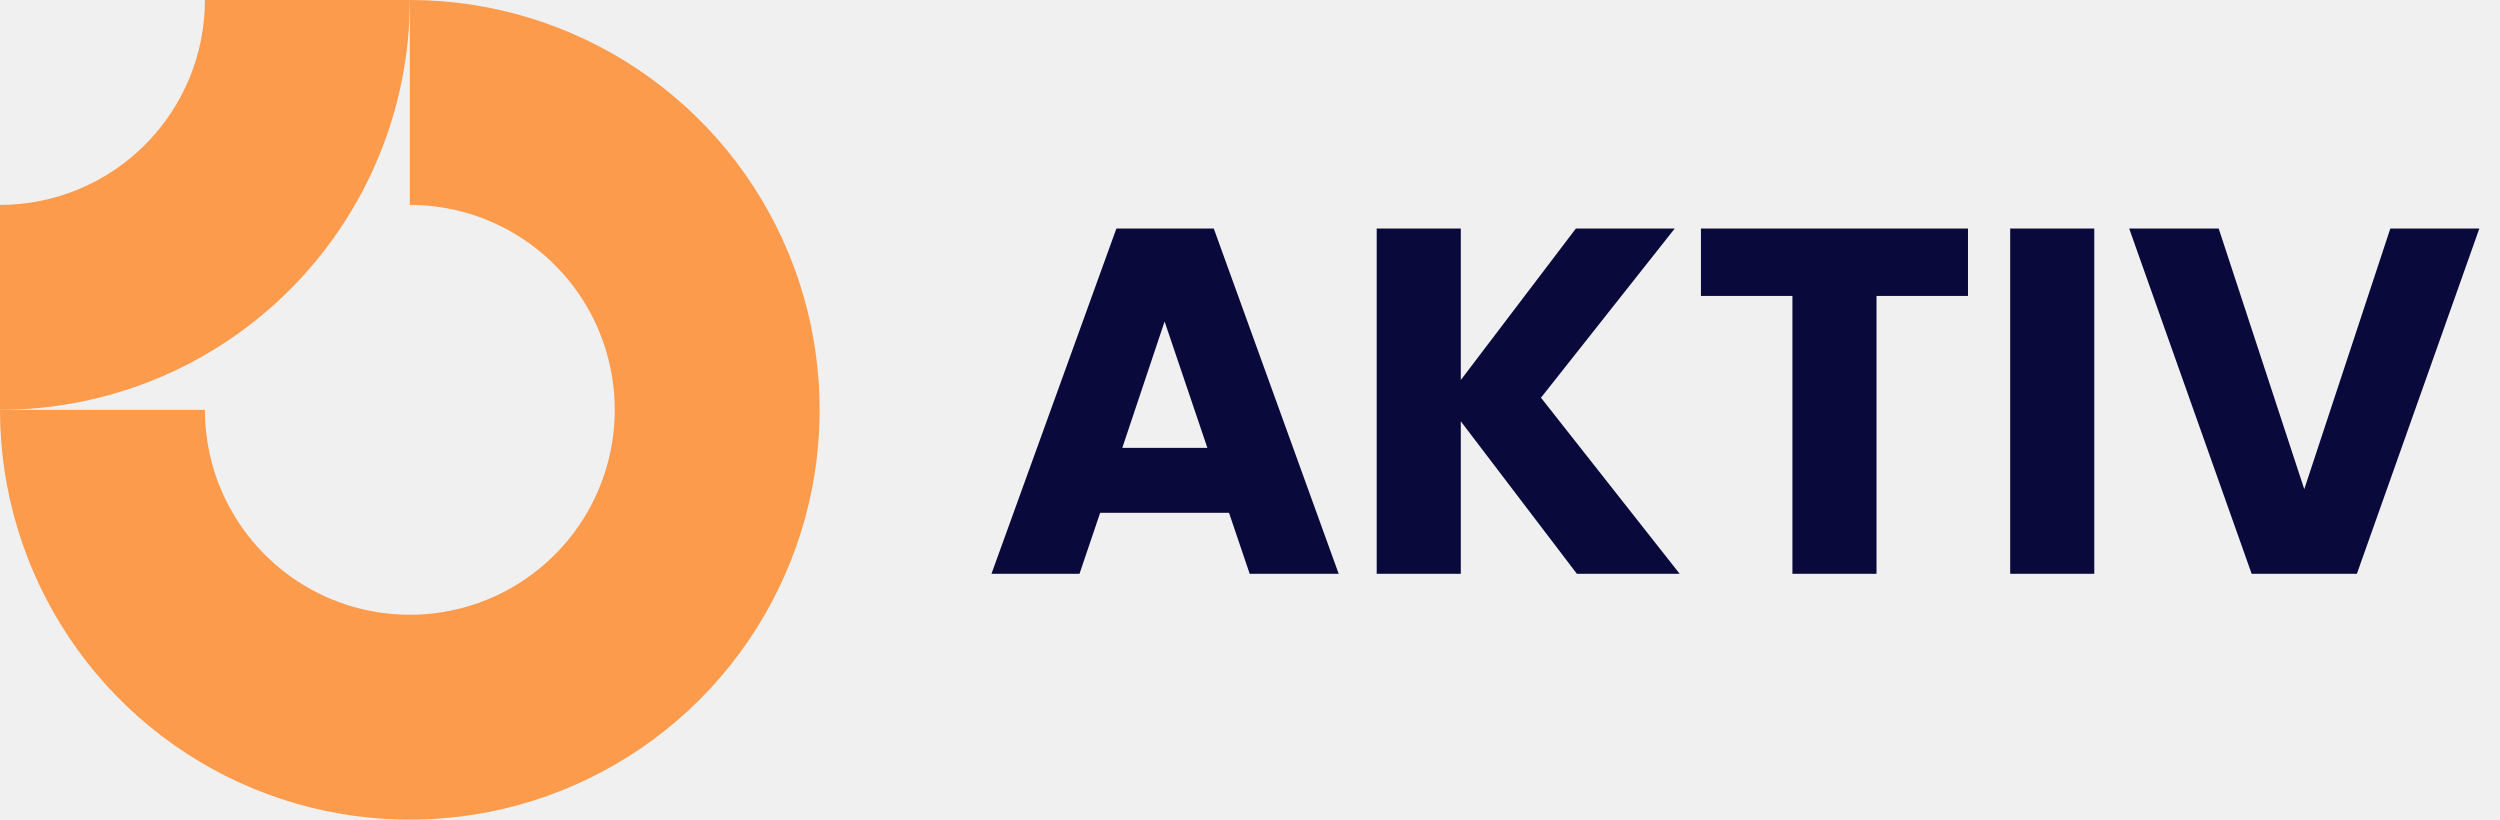
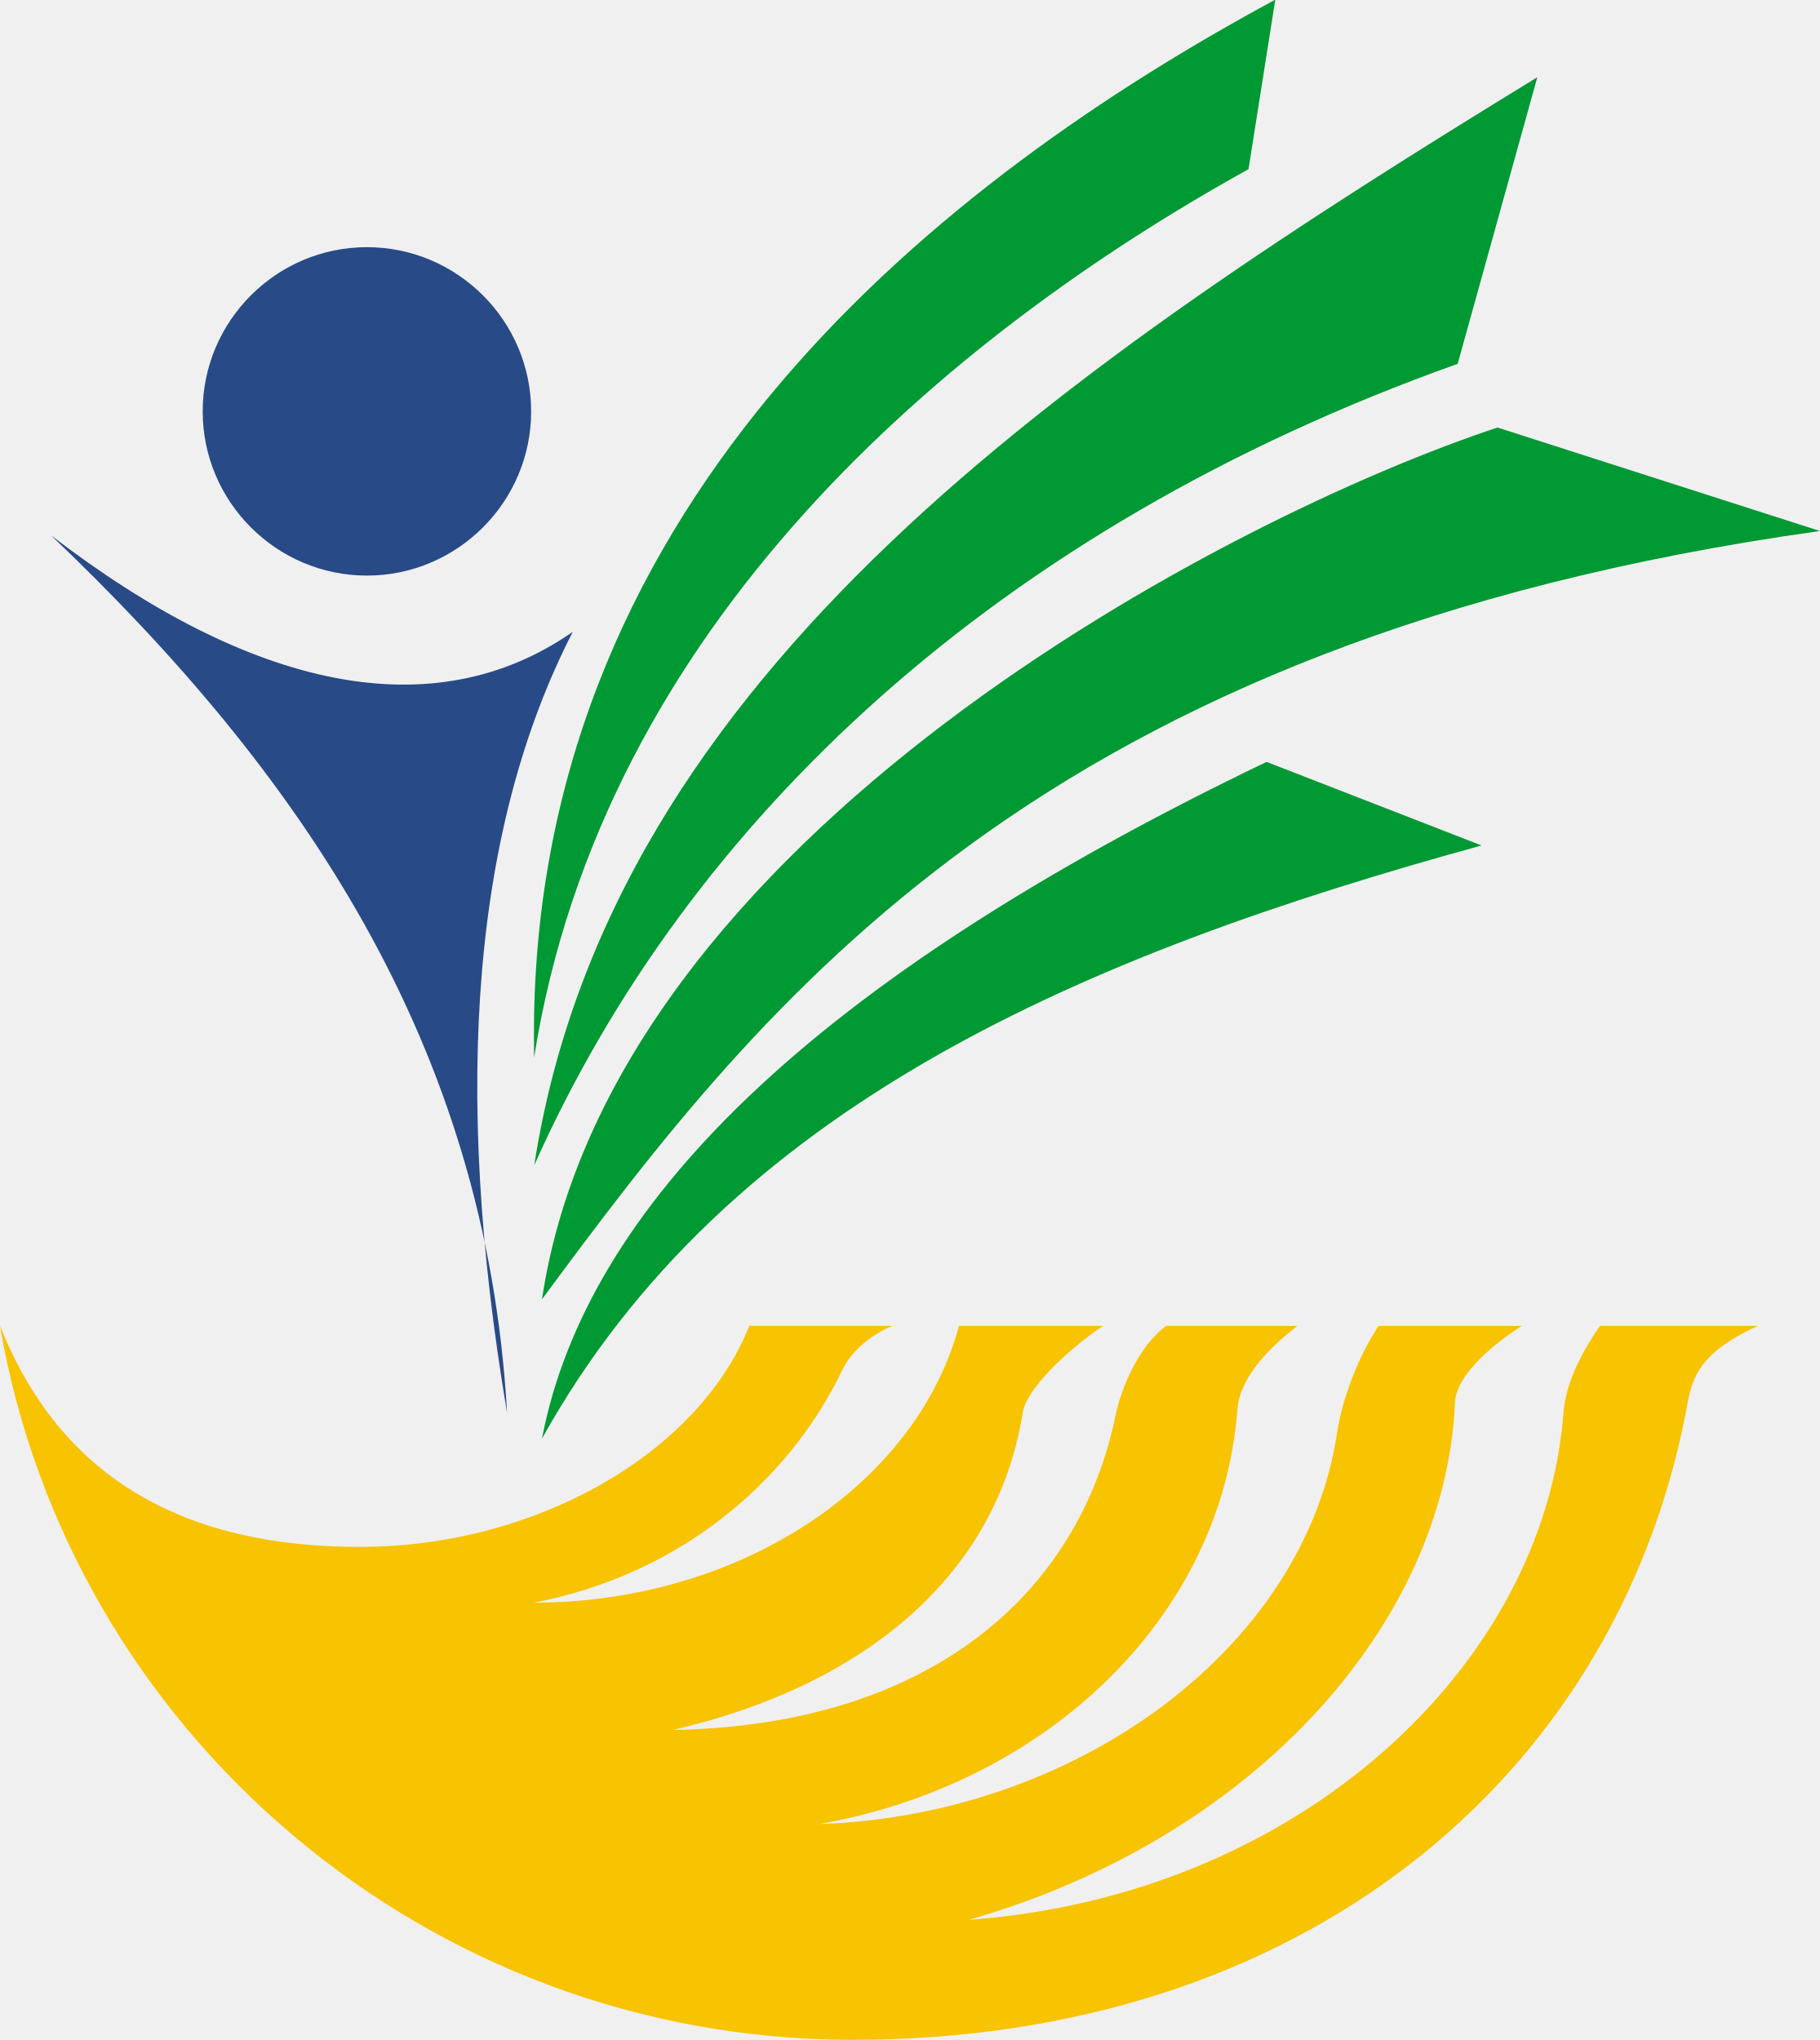
- <svg xmlns="http://www.w3.org/2000/svg" width="122" height="40" viewBox="0 0 122 40" fill="none">
-   <g clip-path="url(#clip0_574_9966)">
-     <path fill-rule="evenodd" clip-rule="evenodd" d="M25.556 11.685C23.911 10.586 21.978 10 20 10V0C23.956 0 27.822 1.173 31.111 3.371C34.4 5.568 36.964 8.692 38.478 12.346C39.991 16.001 40.387 20.022 39.616 23.902C38.844 27.781 36.939 31.345 34.142 34.142C31.345 36.939 27.781 38.844 23.902 39.616C20.022 40.387 16.001 39.991 12.346 38.478C8.692 36.964 5.568 34.4 3.371 31.111C1.173 27.822 0 23.956 0 20H10C10 21.978 10.586 23.911 11.685 25.556C12.784 27.2 14.346 28.482 16.173 29.239C18 29.996 20.011 30.194 21.951 29.808C23.891 29.422 25.672 28.47 27.071 27.071C28.47 25.672 29.422 23.891 29.808 21.951C30.194 20.011 29.996 18 29.239 16.173C28.482 14.346 27.2 12.784 25.556 11.685Z" fill="#FC9B4C" />
-     <path fill-rule="evenodd" clip-rule="evenodd" d="M10 4.33125e-06C10 1.313 9.741 2.614 9.239 3.827C8.736 5.04 8 6.142 7.071 7.071C6.142 8 5.04 8.736 3.827 9.239C2.614 9.741 1.313 10 4.3711e-07 10L0 20C2.626 20 5.227 19.483 7.654 18.478C10.08 17.473 12.285 15.999 14.142 14.142C15.999 12.285 17.473 10.08 18.478 7.654C19.483 5.227 20 2.626 20 0L10 4.33125e-06Z" fill="#FC9B4C" />
-   </g>
-   <path d="M59.976 25.024H53.688L52.68 28H48.384L54.48 11.152H59.232L65.328 28H60.984L59.976 25.024ZM58.92 21.856L56.832 15.688L54.768 21.856H58.92ZM76.951 28L71.287 20.56V28H67.183V11.152H71.287V18.544L76.903 11.152H81.727L75.199 19.408L81.967 28H76.951ZM96.038 11.152V14.44H91.574V28H87.47V14.44H83.006V11.152H96.038ZM102.201 11.152V28H98.097V11.152H102.201ZM120.992 11.152L115.016 28H109.88L103.904 11.152H108.272L112.448 23.872L116.648 11.152H120.992Z" fill="#09093C" />
+ <svg xmlns="http://www.w3.org/2000/svg" width="455pt" height="510.2pt" viewBox="0 0 455 510.2" version="1.1">
  <defs>
-     <clipPath id="clip0_574_9966">
-       <rect width="40" height="40" fill="white" />
+     <clipPath id="clip1">
+       <path d="M 0 331 L 440 331 L 440 510.199 L 0 510.199 Z M 0 331 " />
    </clipPath>
  </defs>
+   <g id="surface1">
+     <path style=" stroke:none;fill-rule:evenodd;fill:rgb(15.697%,29.027%,52.93%);fill-opacity:1;" d="M 12.723 133.859 C 62.633 172.242 108.16 182.398 143.223 158.023 C 118.41 206.359 112.934 271.445 126.789 353.289 C 121.57 260.762 74.684 192.855 12.723 133.859 Z M 91.746 61.816 C 114.371 61.816 132.816 80.266 132.816 102.887 C 132.816 125.504 114.371 143.953 91.746 143.953 C 69.133 143.953 50.684 125.504 50.684 102.887 C 50.684 80.266 69.133 61.816 91.746 61.816 Z M 91.746 61.816 " />
+     <path style=" stroke:none;fill-rule:evenodd;fill:rgb(0%,59.959%,20.384%);fill-opacity:1;" d="M 312.191 42.312 C 237.41 83.754 150.66 155.961 133.551 264.52 C 133.508 261.273 133.492 258.02 133.539 254.754 C 135.512 124.047 235.387 44.98 318.887 -0.078 L 312.195 42.312 Z M 135.531 359.777 C 146.586 302.102 202.129 245.566 316.715 190.547 L 370.473 211.449 C 271.078 238.754 181.734 276.617 135.531 359.777 Z M 135.531 324.934 C 152.789 209.129 307.422 129.152 374.453 106.922 L 455.09 132.805 C 260.305 160.016 190.949 249.941 135.531 324.934 Z M 133.586 291.438 C 152.691 167.961 267.977 90.633 384.41 19.316 L 364.496 90.992 C 249.078 132.121 172.02 205.184 133.586 291.438 Z M 133.586 291.438 " />
+     <g clip-path="url(#clip1)" clip-rule="nonzero">
+       <path style=" stroke:none;fill-rule:evenodd;fill:rgb(97.264%,76.562%,0.392%);fill-opacity:1;" d="M 0 331.602 C 12.77 363.602 38.863 386.879 90.012 386.879 C 133.746 386.879 174.664 363.602 187.363 331.602 L 223.07 331.602 C 217.219 334.133 212.727 338.234 210.652 342.574 C 197.305 370.504 169.984 393.84 133.406 400.84 C 185.492 400.715 229.191 371.012 239.797 331.602 L 275.809 331.602 C 266.051 338.234 256.621 347.676 255.734 353.262 C 249.031 395.527 214.078 422.078 168.273 432.656 C 232.586 431.512 269.789 398.59 278.984 353.867 C 280.172 348.09 284.156 337.215 291.578 331.602 L 324.414 331.602 C 317.434 337.047 310.031 344.336 309.41 352.586 C 305.566 403.855 262.367 446.027 204.887 456.191 C 269.445 454.008 326.344 412.094 334.359 358.223 C 335.562 350.152 339.57 339.34 344.73 331.602 L 380.535 331.602 C 371.941 337.129 363.801 344.629 363.801 351.211 C 361.184 406.324 313.312 459.789 242.27 480.145 C 324.949 474.098 386.215 416.461 390.953 353.312 C 391.449 346.734 394.699 339.352 400.086 331.602 L 439.562 331.602 C 423.02 339.117 422.91 346.355 421.453 353.73 C 403.461 445.086 325.246 510.156 213.203 510.156 C 106.398 510.156 17.254 432.727 0 331.602 Z M 0 331.602 " />
+     </g>
+   </g>
</svg>
